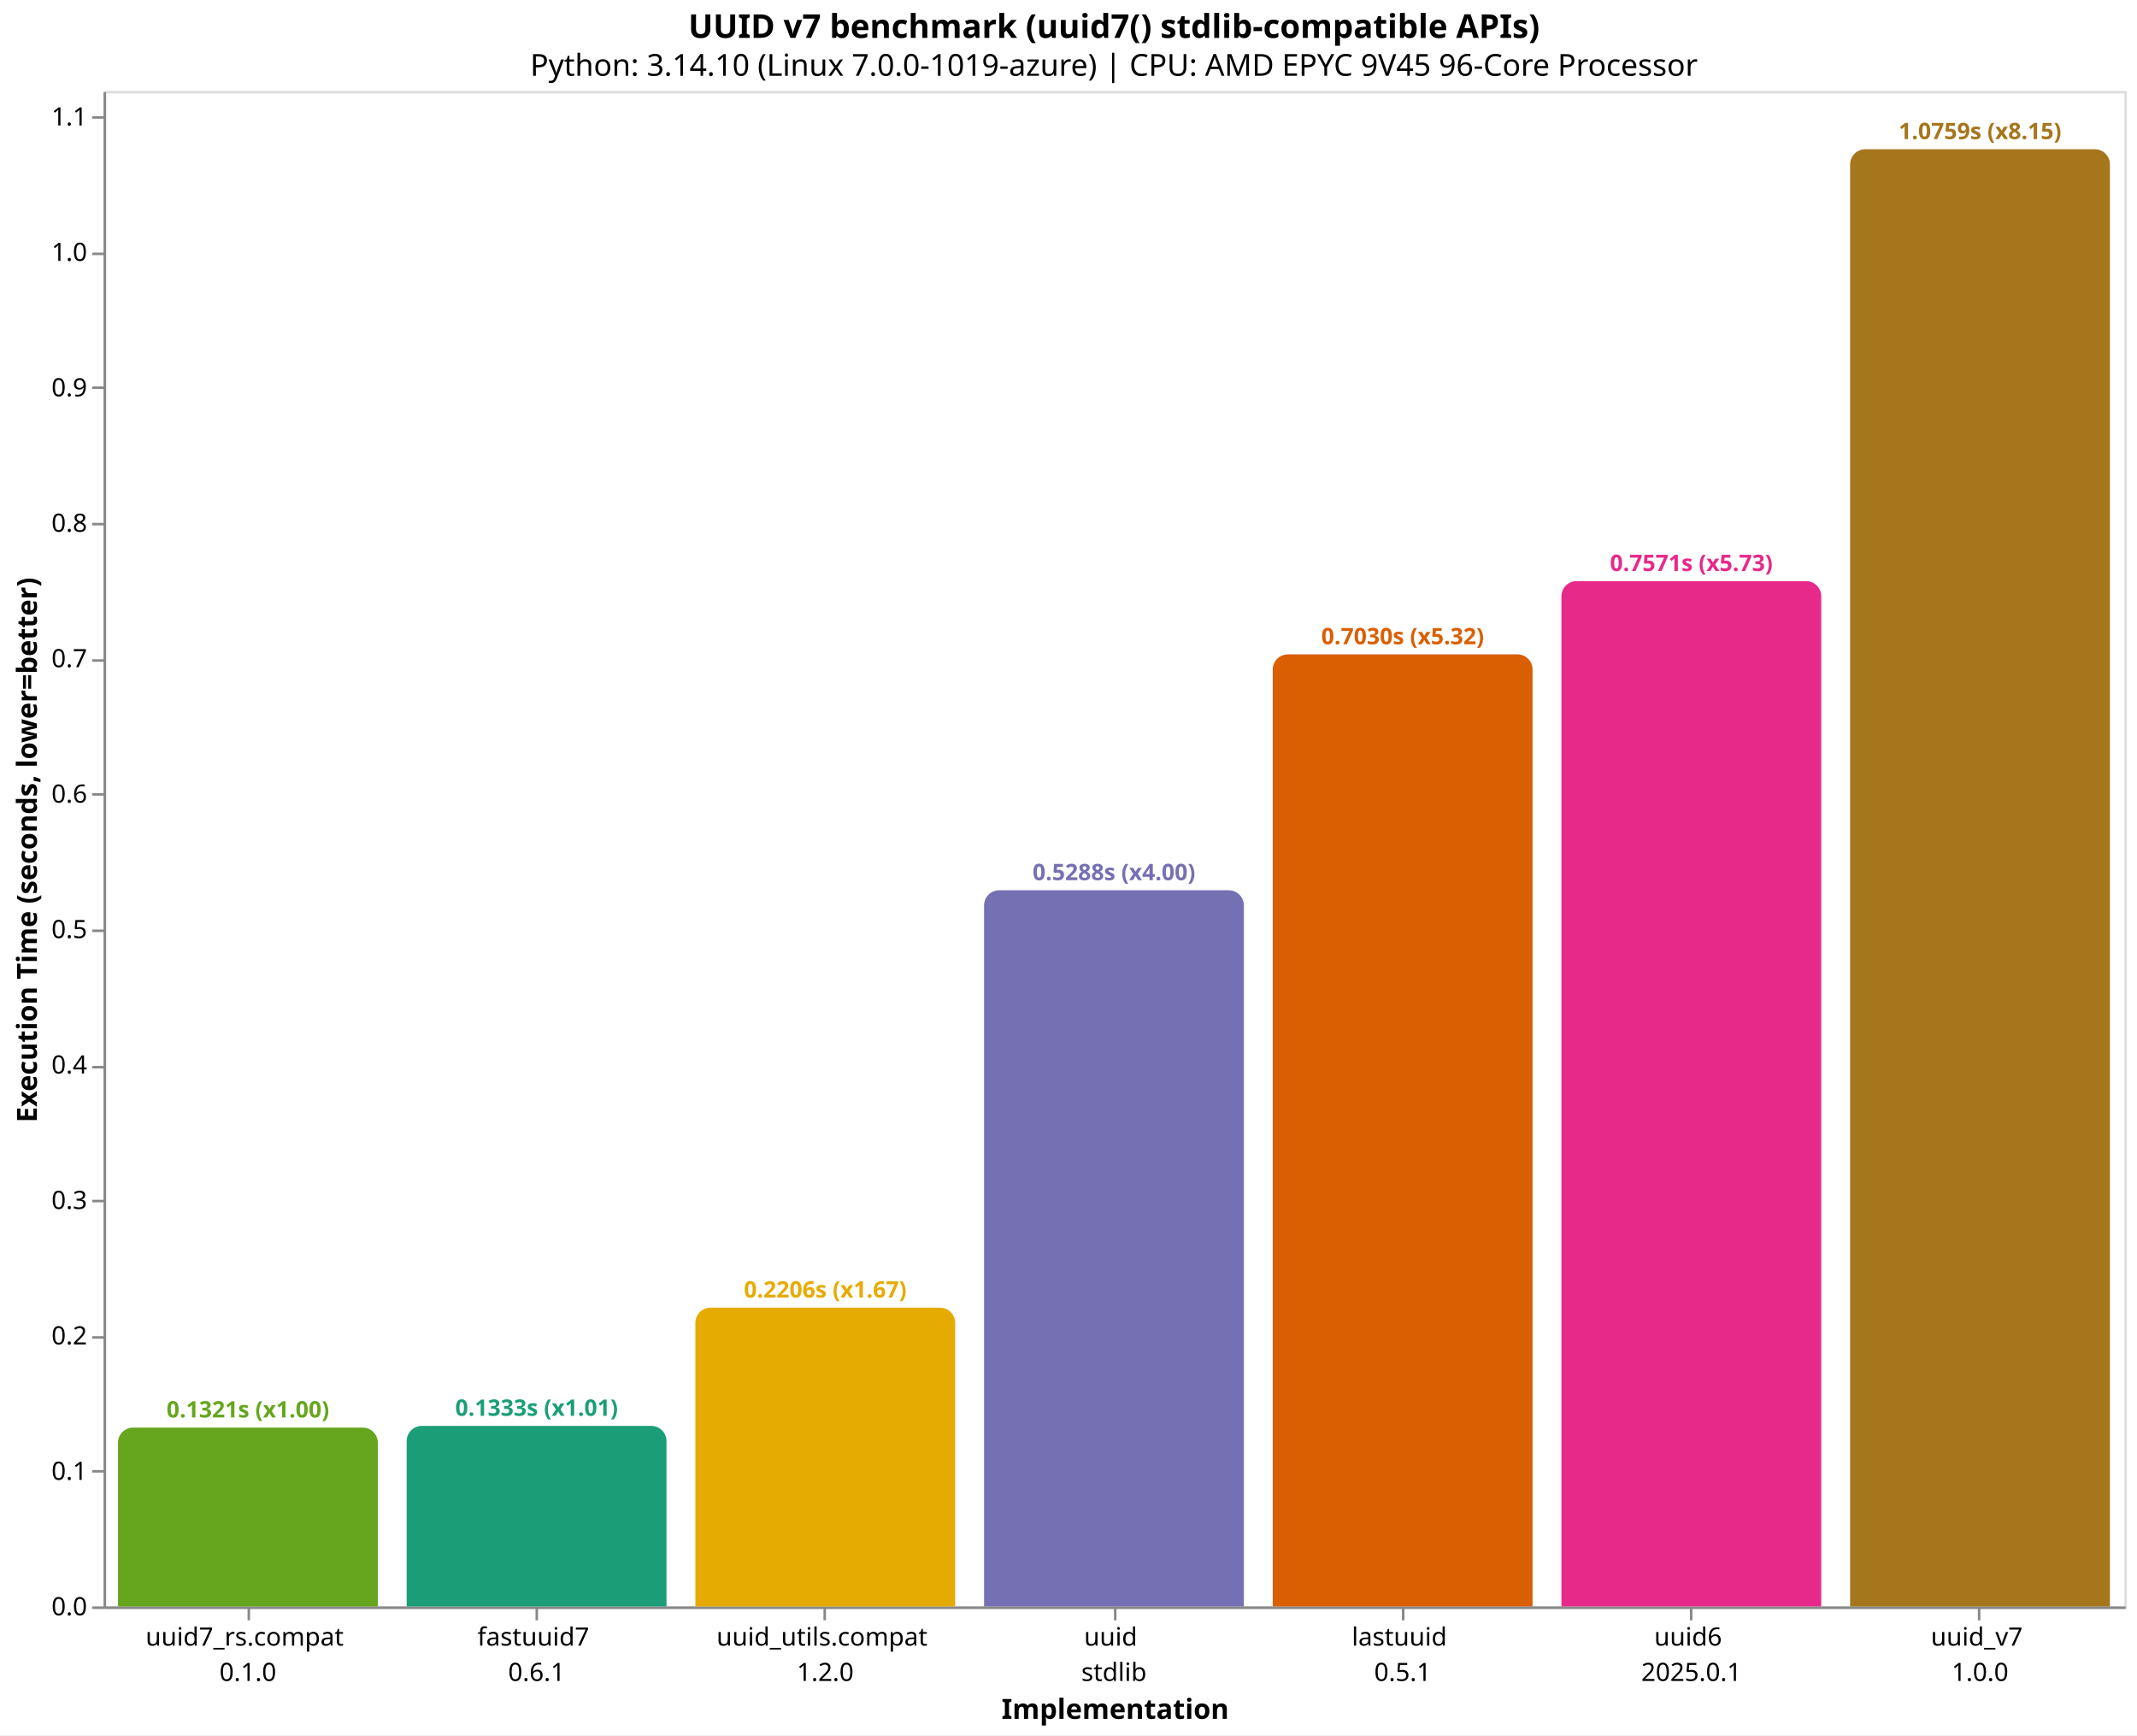
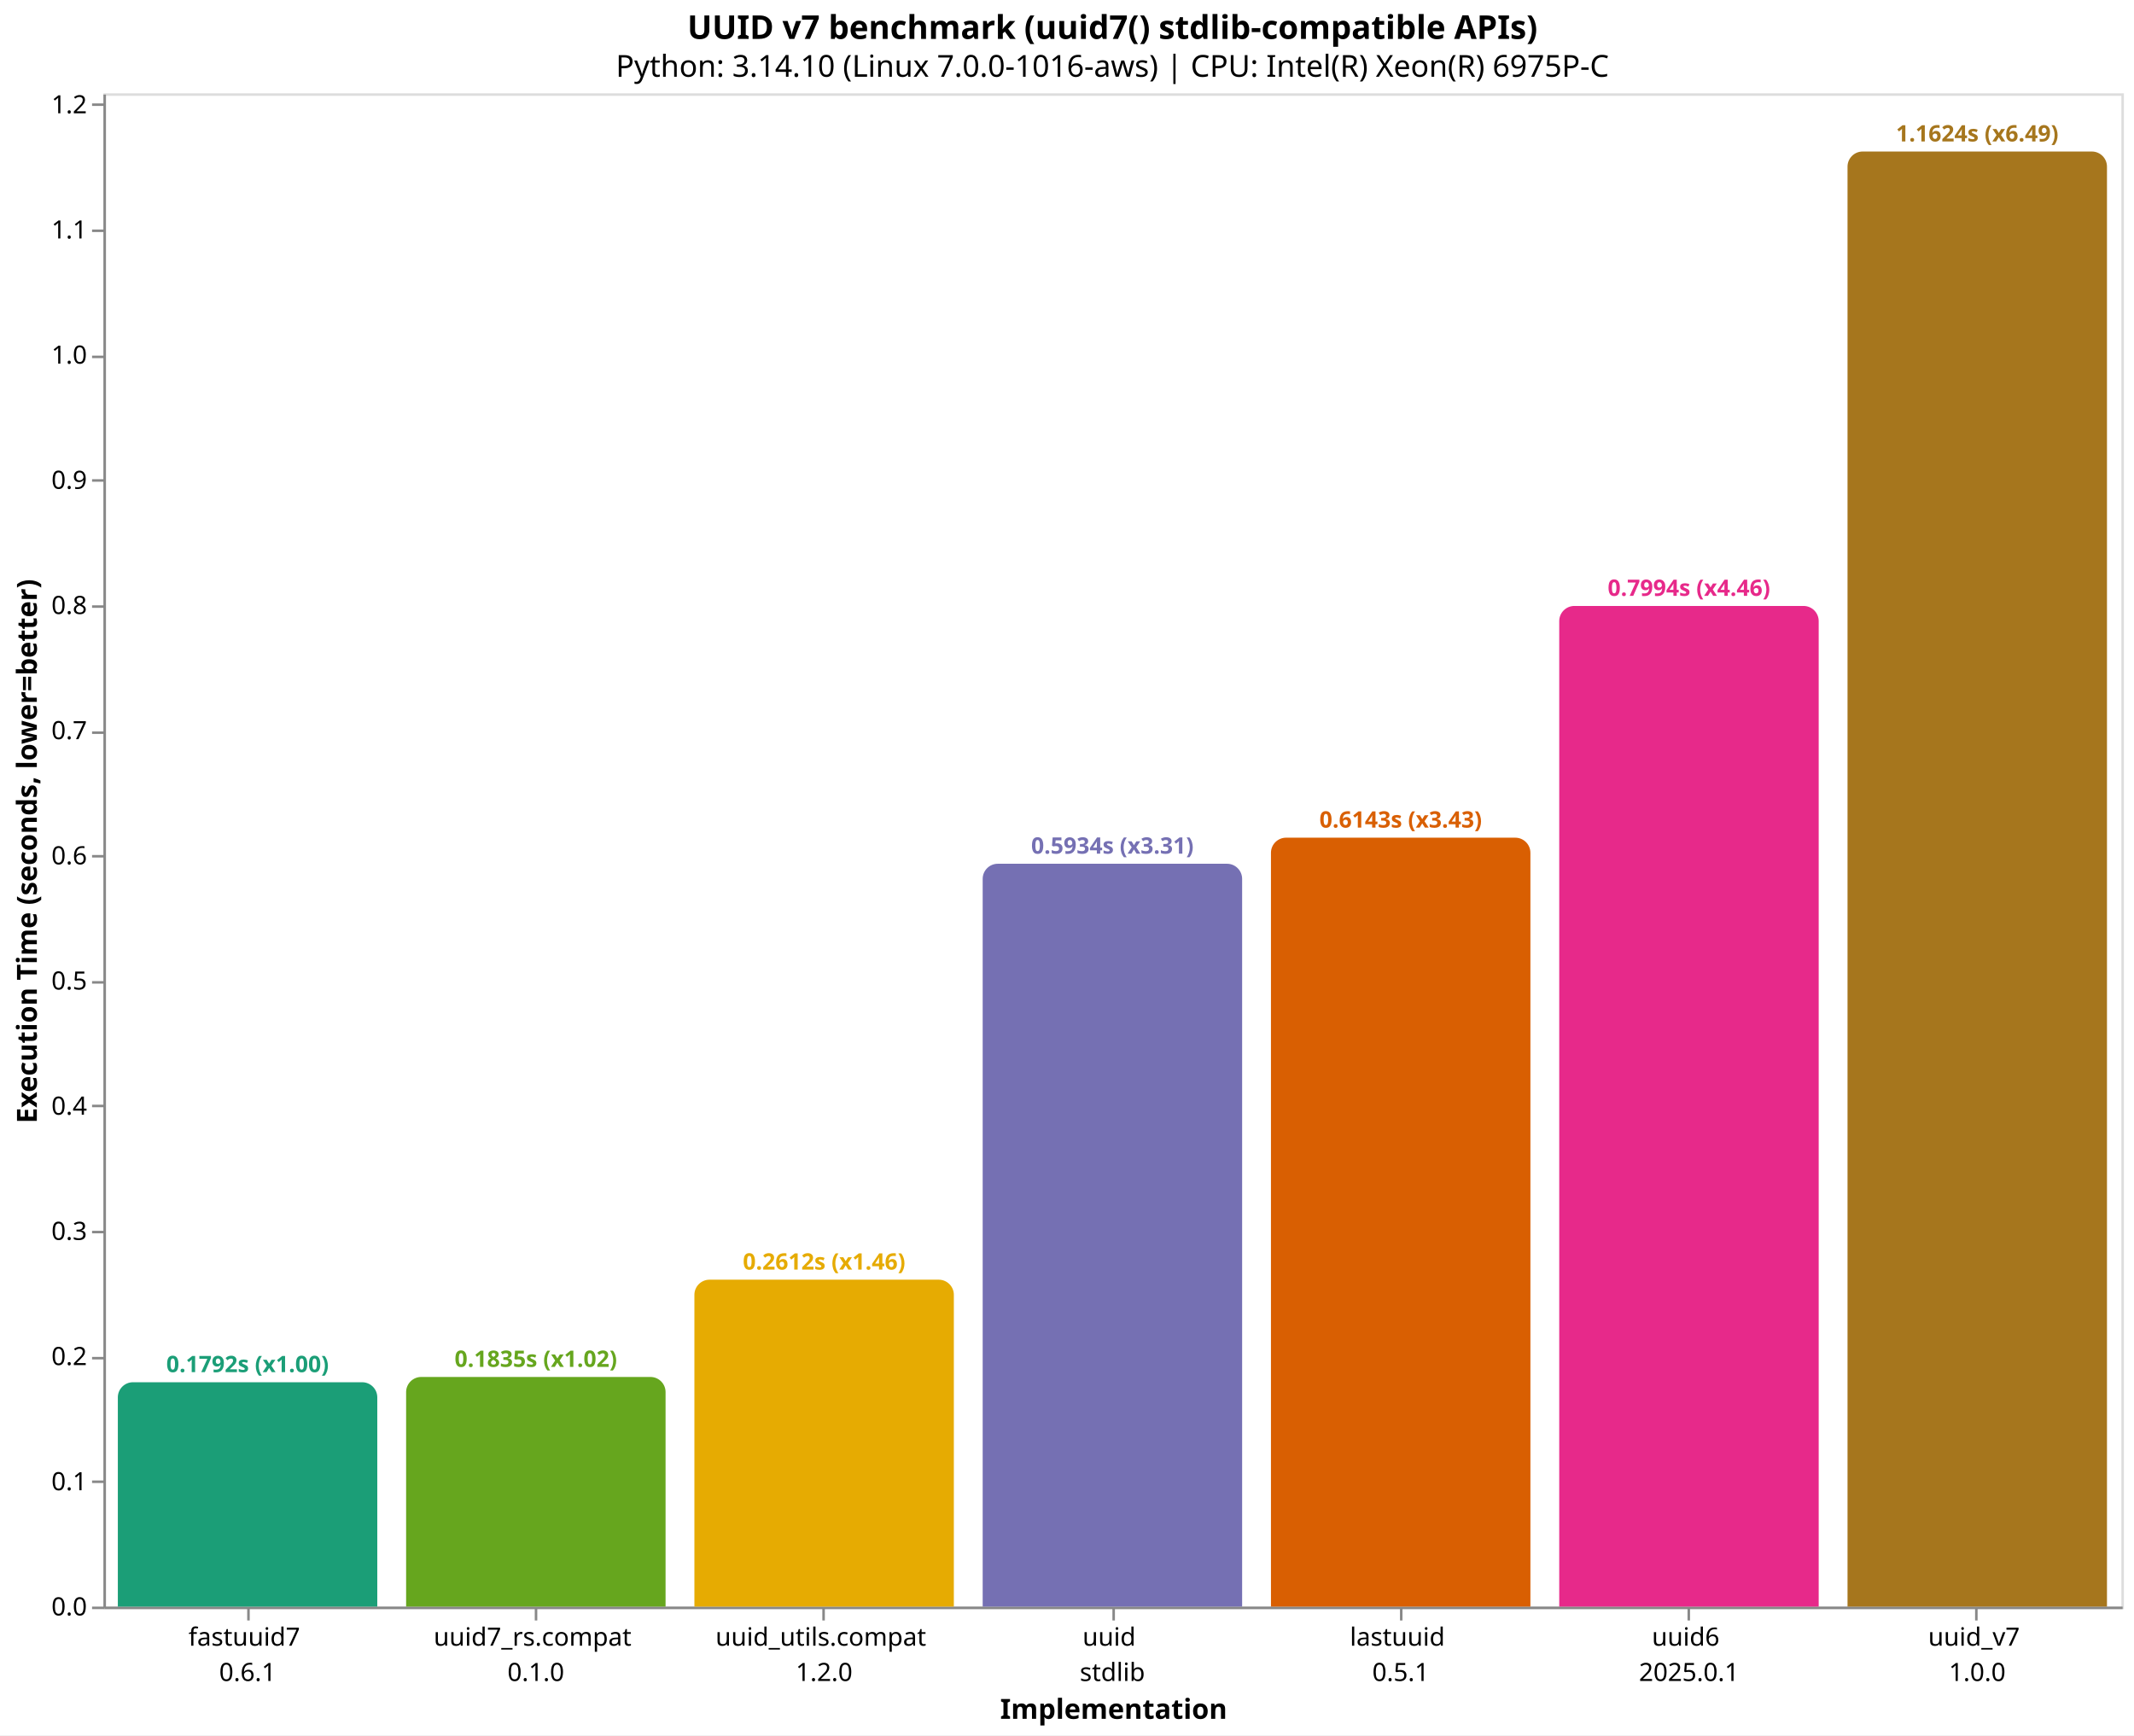
- <svg xmlns="http://www.w3.org/2000/svg" version="1.1" class="marks" width="846" height="687" viewBox="0 0 846 687">
-   <rect width="846" height="687" fill="white" />
-   <g fill="none" stroke-miterlimit="10" transform="translate(41,36)">
+ <svg xmlns="http://www.w3.org/2000/svg" version="1.1" class="marks" width="846" height="688" viewBox="0 0 846 688">
+   <rect width="846" height="688" fill="white" />
+   <g fill="none" stroke-miterlimit="10" transform="translate(41,37)">
    <g class="mark-group role-frame root" role="graphics-object" aria-roledescription="group mark container">
      <g transform="translate(0,0)">
        <path class="background" aria-hidden="true" d="M0.5,0.5h800v600h-800Z" stroke="#ddd" />
        <g>
-           <g class="mark-group role-axis" role="graphics-symbol" aria-roledescription="axis" aria-label="X-axis titled 'Implementation' for a discrete scale with 7 values: uuid7_rs.compat&#10;0.1.0, fastuuid7&#10;0.6.1, uuid_utils.compat&#10;1.2.0, uuid&#10;stdlib, lastuuid&#10;0.5.1, uuid6&#10;2025.0.1, uuid_v7&#10;1.0.0">
+           <g class="mark-group role-axis" role="graphics-symbol" aria-roledescription="axis" aria-label="X-axis titled 'Implementation' for a discrete scale with 7 values: fastuuid7&#10;0.6.1, uuid7_rs.compat&#10;0.1.0, uuid_utils.compat&#10;1.2.0, uuid&#10;stdlib, lastuuid&#10;0.5.1, uuid6&#10;2025.0.1, uuid_v7&#10;1.0.0">
            <g transform="translate(0.5,600.5)">
              <path class="background" aria-hidden="true" d="M0,0h0v0h0Z" pointer-events="none" />
              <g>
                <g class="mark-rule role-axis-tick" pointer-events="none">
                  <line transform="translate(57,0)" x2="0" y2="5" stroke="#888" stroke-width="1" opacity="1" />
                  <line transform="translate(171,0)" x2="0" y2="5" stroke="#888" stroke-width="1" opacity="1" />
                  <line transform="translate(285,0)" x2="0" y2="5" stroke="#888" stroke-width="1" opacity="1" />
                  <line transform="translate(400,0)" x2="0" y2="5" stroke="#888" stroke-width="1" opacity="1" />
                  <line transform="translate(514,0)" x2="0" y2="5" stroke="#888" stroke-width="1" opacity="1" />
                  <line transform="translate(628,0)" x2="0" y2="5" stroke="#888" stroke-width="1" opacity="1" />
                  <line transform="translate(742,0)" x2="0" y2="5" stroke="#888" stroke-width="1" opacity="1" />
                </g>
                <g class="mark-text role-axis-label" pointer-events="none">
                  <text text-anchor="middle" transform="translate(56.64286,15)" font-family="sans-serif" font-size="10px" fill="#000" opacity="1">
+                     <tspan>fastuuid7</tspan>
+                     <tspan x="0" dy="14">0.6.1</tspan>
+                   </text>
+                   <text text-anchor="middle" transform="translate(170.9286,15)" font-family="sans-serif" font-size="10px" fill="#000" opacity="1">
                    <tspan>uuid7_rs.compat</tspan>
                    <tspan x="0" dy="14">0.1.0</tspan>
-                   </text>
-                   <text text-anchor="middle" transform="translate(170.9286,15)" font-family="sans-serif" font-size="10px" fill="#000" opacity="1">
-                     <tspan>fastuuid7</tspan>
-                     <tspan x="0" dy="14">0.6.1</tspan>
                  </text>
                  <text text-anchor="middle" transform="translate(285.2143,15)" font-family="sans-serif" font-size="10px" fill="#000" opacity="1">
                    <tspan>uuid_utils.compat</tspan>
                    <tspan x="0" dy="14">1.2.0</tspan>
                  </text>
                  <text text-anchor="middle" transform="translate(399.5,15)" font-family="sans-serif" font-size="10px" fill="#000" opacity="1">
                    <tspan>uuid</tspan>
                    <tspan x="0" dy="14">stdlib</tspan>
                  </text>
                  <text text-anchor="middle" transform="translate(513.7857,15)" font-family="sans-serif" font-size="10px" fill="#000" opacity="1">
                    <tspan>lastuuid</tspan>
                    <tspan x="0" dy="14">0.5.1</tspan>
                  </text>
                  <text text-anchor="middle" transform="translate(628.0714,15)" font-family="sans-serif" font-size="10px" fill="#000" opacity="1">
                    <tspan>uuid6</tspan>
                    <tspan x="0" dy="14">2025.0.1</tspan>
                  </text>
                  <text text-anchor="middle" transform="translate(742.3571,15)" font-family="sans-serif" font-size="10px" fill="#000" opacity="1">
                    <tspan>uuid_v7</tspan>
                    <tspan x="0" dy="14">1.0.0</tspan>
                  </text>
                </g>
                <g class="mark-rule role-axis-domain" pointer-events="none">
                  <line transform="translate(0,0)" x2="800" y2="0" stroke="#888" stroke-width="1" opacity="1" />
                </g>
                <g class="mark-text role-axis-title" pointer-events="none">
                  <text text-anchor="middle" transform="translate(400,44)" font-family="sans-serif" font-size="11px" font-weight="bold" fill="#000" opacity="1">Implementation</text>
                </g>
              </g>
              <path class="foreground" aria-hidden="true" d="" pointer-events="none" display="none" />
            </g>
          </g>
-           <g class="mark-group role-axis" role="graphics-symbol" aria-roledescription="axis" aria-label="Y-axis titled 'Execution Time (seconds, lower=better)' for a linear scale with values from 0.0 to 1.1">
+           <g class="mark-group role-axis" role="graphics-symbol" aria-roledescription="axis" aria-label="Y-axis titled 'Execution Time (seconds, lower=better)' for a linear scale with values from 0.0 to 1.2">
            <g transform="translate(0.5,0.5)">
              <path class="background" aria-hidden="true" d="M0,0h0v0h0Z" pointer-events="none" />
              <g>
                <g class="mark-rule role-axis-tick" pointer-events="none">
                  <line transform="translate(0,600)" x2="-5" y2="0" stroke="#888" stroke-width="1" opacity="1" />
-                   <line transform="translate(0,546)" x2="-5" y2="0" stroke="#888" stroke-width="1" opacity="1" />
-                   <line transform="translate(0,493)" x2="-5" y2="0" stroke="#888" stroke-width="1" opacity="1" />
-                   <line transform="translate(0,439)" x2="-5" y2="0" stroke="#888" stroke-width="1" opacity="1" />
-                   <line transform="translate(0,386)" x2="-5" y2="0" stroke="#888" stroke-width="1" opacity="1" />
-                   <line transform="translate(0,332)" x2="-5" y2="0" stroke="#888" stroke-width="1" opacity="1" />
-                   <line transform="translate(0,278)" x2="-5" y2="0" stroke="#888" stroke-width="1" opacity="1" />
-                   <line transform="translate(0,225)" x2="-5" y2="0" stroke="#888" stroke-width="1" opacity="1" />
-                   <line transform="translate(0,171)" x2="-5" y2="0" stroke="#888" stroke-width="1" opacity="1" />
-                   <line transform="translate(0,117)" x2="-5" y2="0" stroke="#888" stroke-width="1" opacity="1" />
-                   <line transform="translate(0,64)" x2="-5" y2="0" stroke="#888" stroke-width="1" opacity="1" />
-                   <line transform="translate(0,10)" x2="-5" y2="0" stroke="#888" stroke-width="1" opacity="1" />
+                   <line transform="translate(0,550)" x2="-5" y2="0" stroke="#888" stroke-width="1" opacity="1" />
+                   <line transform="translate(0,501)" x2="-5" y2="0" stroke="#888" stroke-width="1" opacity="1" />
+                   <line transform="translate(0,451)" x2="-5" y2="0" stroke="#888" stroke-width="1" opacity="1" />
+                   <line transform="translate(0,401)" x2="-5" y2="0" stroke="#888" stroke-width="1" opacity="1" />
+                   <line transform="translate(0,352)" x2="-5" y2="0" stroke="#888" stroke-width="1" opacity="1" />
+                   <line transform="translate(0,302)" x2="-5" y2="0" stroke="#888" stroke-width="1" opacity="1" />
+                   <line transform="translate(0,253)" x2="-5" y2="0" stroke="#888" stroke-width="1" opacity="1" />
+                   <line transform="translate(0,203)" x2="-5" y2="0" stroke="#888" stroke-width="1" opacity="1" />
+                   <line transform="translate(0,153)" x2="-5" y2="0" stroke="#888" stroke-width="1" opacity="1" />
+                   <line transform="translate(0,104)" x2="-5" y2="0" stroke="#888" stroke-width="1" opacity="1" />
+                   <line transform="translate(0,54)" x2="-5" y2="0" stroke="#888" stroke-width="1" opacity="1" />
+                   <line transform="translate(0,4)" x2="-5" y2="0" stroke="#888" stroke-width="1" opacity="1" />
                </g>
                <g class="mark-text role-axis-label" pointer-events="none">
                  <text text-anchor="end" transform="translate(-7,603)" font-family="sans-serif" font-size="10px" fill="#000" opacity="1">0.0</text>
-                   <text text-anchor="end" transform="translate(-7,549.3791)" font-family="sans-serif" font-size="10px" fill="#000" opacity="1">0.1</text>
-                   <text text-anchor="end" transform="translate(-7,495.7583)" font-family="sans-serif" font-size="10px" fill="#000" opacity="1">0.2</text>
-                   <text text-anchor="end" transform="translate(-7,442.1374)" font-family="sans-serif" font-size="10px" fill="#000" opacity="1">0.3</text>
-                   <text text-anchor="end" transform="translate(-7,388.5166)" font-family="sans-serif" font-size="10px" fill="#000" opacity="1">0.4</text>
-                   <text text-anchor="end" transform="translate(-7,334.8957)" font-family="sans-serif" font-size="10px" fill="#000" opacity="1">0.5</text>
-                   <text text-anchor="end" transform="translate(-7,281.2749)" font-family="sans-serif" font-size="10px" fill="#000" opacity="1">0.6</text>
-                   <text text-anchor="end" transform="translate(-7,227.654)" font-family="sans-serif" font-size="10px" fill="#000" opacity="1">0.7</text>
-                   <text text-anchor="end" transform="translate(-7,174.0332)" font-family="sans-serif" font-size="10px" fill="#000" opacity="1">0.8</text>
-                   <text text-anchor="end" transform="translate(-7,120.4123)" font-family="sans-serif" font-size="10px" fill="#000" opacity="1">0.9</text>
-                   <text text-anchor="end" transform="translate(-7,66.79147)" font-family="sans-serif" font-size="10px" fill="#000" opacity="1">1.0</text>
-                   <text text-anchor="end" transform="translate(-7,13.17062)" font-family="sans-serif" font-size="10px" fill="#000" opacity="1">1.1</text>
+                   <text text-anchor="end" transform="translate(-7,553.3685)" font-family="sans-serif" font-size="10px" fill="#000" opacity="1">0.1</text>
+                   <text text-anchor="end" transform="translate(-7,503.7371)" font-family="sans-serif" font-size="10px" fill="#000" opacity="1">0.2</text>
+                   <text text-anchor="end" transform="translate(-7,454.1056)" font-family="sans-serif" font-size="10px" fill="#000" opacity="1">0.3</text>
+                   <text text-anchor="end" transform="translate(-7,404.4742)" font-family="sans-serif" font-size="10px" fill="#000" opacity="1">0.4</text>
+                   <text text-anchor="end" transform="translate(-7,354.8427)" font-family="sans-serif" font-size="10px" fill="#000" opacity="1">0.5</text>
+                   <text text-anchor="end" transform="translate(-7,305.2112)" font-family="sans-serif" font-size="10px" fill="#000" opacity="1">0.6</text>
+                   <text text-anchor="end" transform="translate(-7,255.5798)" font-family="sans-serif" font-size="10px" fill="#000" opacity="1">0.7</text>
+                   <text text-anchor="end" transform="translate(-7,205.9483)" font-family="sans-serif" font-size="10px" fill="#000" opacity="1">0.8</text>
+                   <text text-anchor="end" transform="translate(-7,156.3168)" font-family="sans-serif" font-size="10px" fill="#000" opacity="1">0.9</text>
+                   <text text-anchor="end" transform="translate(-7,106.6854)" font-family="sans-serif" font-size="10px" fill="#000" opacity="1">1.0</text>
+                   <text text-anchor="end" transform="translate(-7,57.05393)" font-family="sans-serif" font-size="10px" fill="#000" opacity="1">1.1</text>
+                   <text text-anchor="end" transform="translate(-7,7.422466)" font-family="sans-serif" font-size="10px" fill="#000" opacity="1">1.2</text>
                </g>
                <g class="mark-rule role-axis-domain" pointer-events="none">
                  <line transform="translate(0,600)" x2="0" y2="-600" stroke="#888" stroke-width="1" opacity="1" />
                </g>
                <g class="mark-text role-axis-title" pointer-events="none">
                  <text text-anchor="middle" transform="translate(-24.90137,300) rotate(-90) translate(0,-2)" font-family="sans-serif" font-size="11px" font-weight="bold" fill="#000" opacity="1">Execution Time (seconds, lower=better)</text>
                </g>
              </g>
              <path class="foreground" aria-hidden="true" d="" pointer-events="none" display="none" />
            </g>
          </g>
          <g class="mark-group role-scope" role="graphics-object" aria-roledescription="group mark container">
-             <g transform="translate(5.714286,529.185)">
-               <path class="background" aria-hidden="true" d="M6,0L96.857,0C100.169,0,102.857,2.689,102.857,6L102.857,70.815C102.857,70.815,102.857,70.815,102.857,70.815L0,70.815C0,70.815,0,70.815,0,70.815L0,6C0,2.689,2.689,0,6,0Z" />
+             <g transform="translate(5.714286,511.0426)">
+               <path class="background" aria-hidden="true" d="M6,0L96.857,0C100.169,0,102.857,2.689,102.857,6L102.857,88.957C102.857,88.957,102.857,88.957,102.857,88.957L0,88.957C0,88.957,0,88.957,0,88.957L0,6C0,2.689,2.689,0,6,0Z" />
              <g clip-path="url(#clip10)">
                <g class="mark-group role-scope" role="graphics-object" aria-roledescription="group mark container">
-                   <g transform="translate(0,-529.185)">
-                     <path class="background" aria-hidden="true" d="M0,0h102.857v0h-102.857Z" />
-                     <g>
-                       <g class="mark-rect role-mark layer_0_marks" role="graphics-object" aria-roledescription="rect mark container">
-                         <path aria-label="Implementation: uuid7_rs.compat&#10;0.1.0; Execution Time (seconds, lower=better): 0.132066179; implementation: uuid7_rs.compat; Execution Time (s): 0.1321; Slowdown: 1.00" role="graphics-symbol" aria-roledescription="bar" d="M0,529.185h102.857v70.815h-102.857Z" fill="#66a61e" />
-                       </g>
-                     </g>
-                     <path class="foreground" aria-hidden="true" d="" display="none" />
-                   </g>
-                 </g>
-               </g>
-               <path class="foreground" aria-hidden="true" d="" display="none" />
-             </g>
-             <g transform="translate(120,528.5214)">
-               <path class="background" aria-hidden="true" d="M6,0L96.857,0C100.169,0,102.857,2.689,102.857,6L102.857,71.479C102.857,71.479,102.857,71.479,102.857,71.479L0,71.479C0,71.479,0,71.479,0,71.479L0,6C0,2.689,2.689,0,6,0Z" />
+                   <g transform="translate(0,-511.0426)">
+                     <path class="background" aria-hidden="true" d="M0,0h102.857v0h-102.857Z" />
+                     <g>
+                       <g class="mark-rect role-mark layer_0_marks" role="graphics-object" aria-roledescription="rect mark container">
+                         <path aria-label="Implementation: fastuuid7&#10;0.6.1; Execution Time (seconds, lower=better): 0.179235898; implementation: fastuuid7; Execution Time (s): 0.1792; Slowdown: 1.00" role="graphics-symbol" aria-roledescription="bar" d="M0,511.043h102.857v88.957h-102.857Z" fill="#1b9e77" />
+                       </g>
+                     </g>
+                     <path class="foreground" aria-hidden="true" d="" display="none" />
+                   </g>
+                 </g>
+               </g>
+               <path class="foreground" aria-hidden="true" d="" display="none" />
+             </g>
+             <g transform="translate(120,508.9493)">
+               <path class="background" aria-hidden="true" d="M6,0L96.857,0C100.169,0,102.857,2.689,102.857,6L102.857,91.051C102.857,91.051,102.857,91.051,102.857,91.051L0,91.051C0,91.051,0,91.051,0,91.051L0,6C0,2.689,2.689,0,6,0Z" />
              <g clip-path="url(#clip11)">
                <g class="mark-group role-scope" role="graphics-object" aria-roledescription="group mark container">
-                   <g transform="translate(0,-528.5214)">
-                     <path class="background" aria-hidden="true" d="M0,0h102.857v0h-102.857Z" />
-                     <g>
-                       <g class="mark-rect role-mark layer_0_marks" role="graphics-object" aria-roledescription="rect mark container">
-                         <path aria-label="Implementation: fastuuid7&#10;0.6.1; Execution Time (seconds, lower=better): 0.133303824; implementation: fastuuid7; Execution Time (s): 0.1333; Slowdown: 1.01" role="graphics-symbol" aria-roledescription="bar" d="M0,528.521h102.857v71.479h-102.857Z" fill="#1b9e77" />
-                       </g>
-                     </g>
-                     <path class="foreground" aria-hidden="true" d="" display="none" />
-                   </g>
-                 </g>
-               </g>
-               <path class="foreground" aria-hidden="true" d="" display="none" />
-             </g>
-             <g transform="translate(234.2857,481.7093)">
-               <path class="background" aria-hidden="true" d="M6,0L96.857,0C100.169,0,102.857,2.689,102.857,6L102.857,118.291C102.857,118.291,102.857,118.291,102.857,118.291L0,118.291C0,118.291,0,118.291,0,118.291L0,6C0,2.689,2.689,0,6,0Z" />
+                   <g transform="translate(0,-508.9493)">
+                     <path class="background" aria-hidden="true" d="M0,0h102.857v0h-102.857Z" />
+                     <g>
+                       <g class="mark-rect role-mark layer_0_marks" role="graphics-object" aria-roledescription="rect mark container">
+                         <path aria-label="Implementation: uuid7_rs.compat&#10;0.1.0; Execution Time (seconds, lower=better): 0.1834536; implementation: uuid7_rs.compat; Execution Time (s): 0.1835; Slowdown: 1.02" role="graphics-symbol" aria-roledescription="bar" d="M0,508.949h102.857v91.051h-102.857Z" fill="#66a61e" />
+                       </g>
+                     </g>
+                     <path class="foreground" aria-hidden="true" d="" display="none" />
+                   </g>
+                 </g>
+               </g>
+               <path class="foreground" aria-hidden="true" d="" display="none" />
+             </g>
+             <g transform="translate(234.2857,470.3813)">
+               <path class="background" aria-hidden="true" d="M6,0L96.857,0C100.169,0,102.857,2.689,102.857,6L102.857,129.619C102.857,129.619,102.857,129.619,102.857,129.619L0,129.619C0,129.619,0,129.619,0,129.619L0,6C0,2.689,2.689,0,6,0Z" />
              <g clip-path="url(#clip12)">
                <g class="mark-group role-scope" role="graphics-object" aria-roledescription="group mark container">
-                   <g transform="translate(0,-481.7093)">
-                     <path class="background" aria-hidden="true" d="M0,0h102.857v0h-102.857Z" />
-                     <g>
-                       <g class="mark-rect role-mark layer_0_marks" role="graphics-object" aria-roledescription="rect mark container">
-                         <path aria-label="Implementation: uuid_utils.compat&#10;1.2.0; Execution Time (seconds, lower=better): 0.220605762; implementation: uuid_utils.compat; Execution Time (s): 0.2206; Slowdown: 1.67" role="graphics-symbol" aria-roledescription="bar" d="M0,481.709h102.857v118.291h-102.857Z" fill="#e6ab02" />
-                       </g>
-                     </g>
-                     <path class="foreground" aria-hidden="true" d="" display="none" />
-                   </g>
-                 </g>
-               </g>
-               <path class="foreground" aria-hidden="true" d="" display="none" />
-             </g>
-             <g transform="translate(348.5714,316.4647)">
-               <path class="background" aria-hidden="true" d="M6,0L96.857,0C100.169,0,102.857,2.689,102.857,6L102.857,283.535C102.857,283.535,102.857,283.535,102.857,283.535L0,283.535C0,283.535,0,283.535,0,283.535L0,6C0,2.689,2.689,0,6,0Z" />
+                   <g transform="translate(0,-470.3813)">
+                     <path class="background" aria-hidden="true" d="M0,0h102.857v0h-102.857Z" />
+                     <g>
+                       <g class="mark-rect role-mark layer_0_marks" role="graphics-object" aria-roledescription="rect mark container">
+                         <path aria-label="Implementation: uuid_utils.compat&#10;1.2.0; Execution Time (seconds, lower=better): 0.261162287; implementation: uuid_utils.compat; Execution Time (s): 0.2612; Slowdown: 1.46" role="graphics-symbol" aria-roledescription="bar" d="M0,470.381h102.857v129.619h-102.857Z" fill="#e6ab02" />
+                       </g>
+                     </g>
+                     <path class="foreground" aria-hidden="true" d="" display="none" />
+                   </g>
+                 </g>
+               </g>
+               <path class="foreground" aria-hidden="true" d="" display="none" />
+             </g>
+             <g transform="translate(348.5714,305.4706)">
+               <path class="background" aria-hidden="true" d="M6,0L96.857,0C100.169,0,102.857,2.689,102.857,6L102.857,294.529C102.857,294.529,102.857,294.529,102.857,294.529L0,294.529C0,294.529,0,294.529,0,294.529L0,6C0,2.689,2.689,0,6,0Z" />
              <g clip-path="url(#clip13)">
                <g class="mark-group role-scope" role="graphics-object" aria-roledescription="group mark container">
-                   <g transform="translate(0,-316.4647)">
-                     <path class="background" aria-hidden="true" d="M0,0h102.857v0h-102.857Z" />
-                     <g>
-                       <g class="mark-rect role-mark layer_0_marks" role="graphics-object" aria-roledescription="rect mark container">
-                         <path aria-label="Implementation: uuid&#10;stdlib; Execution Time (seconds, lower=better): 0.528778001; implementation: uuid; Execution Time (s): 0.5288; Slowdown: 4.00" role="graphics-symbol" aria-roledescription="bar" d="M0,316.465h102.857v283.535h-102.857Z" fill="#7570b3" />
-                       </g>
-                     </g>
-                     <path class="foreground" aria-hidden="true" d="" display="none" />
-                   </g>
-                 </g>
-               </g>
-               <path class="foreground" aria-hidden="true" d="" display="none" />
-             </g>
-             <g transform="translate(462.8571,223.0676)">
-               <path class="background" aria-hidden="true" d="M6,0L96.857,0C100.169,0,102.857,2.689,102.857,6L102.857,376.932C102.857,376.932,102.857,376.932,102.857,376.932L0,376.932C0,376.932,0,376.932,0,376.932L0,6C0,2.689,2.689,0,6,0Z" />
+                   <g transform="translate(0,-305.4706)">
+                     <path class="background" aria-hidden="true" d="M0,0h102.857v0h-102.857Z" />
+                     <g>
+                       <g class="mark-rect role-mark layer_0_marks" role="graphics-object" aria-roledescription="rect mark container">
+                         <path aria-label="Implementation: uuid&#10;stdlib; Execution Time (seconds, lower=better): 0.593432957; implementation: uuid; Execution Time (s): 0.5934; Slowdown: 3.31" role="graphics-symbol" aria-roledescription="bar" d="M0,305.471h102.857v294.529h-102.857Z" fill="#7570b3" />
+                       </g>
+                     </g>
+                     <path class="foreground" aria-hidden="true" d="" display="none" />
+                   </g>
+                 </g>
+               </g>
+               <path class="foreground" aria-hidden="true" d="" display="none" />
+             </g>
+             <g transform="translate(462.8571,295.1345)">
+               <path class="background" aria-hidden="true" d="M6,0L96.857,0C100.169,0,102.857,2.689,102.857,6L102.857,304.866C102.857,304.866,102.857,304.866,102.857,304.866L0,304.866C0,304.866,0,304.866,0,304.866L0,6C0,2.689,2.689,0,6,0Z" />
              <g clip-path="url(#clip14)">
                <g class="mark-group role-scope" role="graphics-object" aria-roledescription="group mark container">
-                   <g transform="translate(0,-223.0676)">
-                     <path class="background" aria-hidden="true" d="M0,0h102.857v0h-102.857Z" />
-                     <g>
-                       <g class="mark-rect role-mark layer_0_marks" role="graphics-object" aria-roledescription="rect mark container">
-                         <path aria-label="Implementation: lastuuid&#10;0.5.1; Execution Time (seconds, lower=better): 0.702958554; implementation: lastuuid; Execution Time (s): 0.7030; Slowdown: 5.32" role="graphics-symbol" aria-roledescription="bar" d="M0,223.068h102.857v376.932h-102.857Z" fill="#d95f02" />
-                       </g>
-                     </g>
-                     <path class="foreground" aria-hidden="true" d="" display="none" />
-                   </g>
-                 </g>
-               </g>
-               <path class="foreground" aria-hidden="true" d="" display="none" />
-             </g>
-             <g transform="translate(577.1429,194.0616)">
-               <path class="background" aria-hidden="true" d="M6,0L96.857,0C100.169,0,102.857,2.689,102.857,6L102.857,405.938C102.857,405.938,102.857,405.938,102.857,405.938L0,405.938C0,405.938,0,405.938,0,405.938L0,6C0,2.689,2.689,0,6,0Z" />
+                   <g transform="translate(0,-295.1345)">
+                     <path class="background" aria-hidden="true" d="M0,0h102.857v0h-102.857Z" />
+                     <g>
+                       <g class="mark-rect role-mark layer_0_marks" role="graphics-object" aria-roledescription="rect mark container">
+                         <path aria-label="Implementation: lastuuid&#10;0.5.1; Execution Time (seconds, lower=better): 0.614258647; implementation: lastuuid; Execution Time (s): 0.6143; Slowdown: 3.43" role="graphics-symbol" aria-roledescription="bar" d="M0,295.134h102.857v304.866h-102.857Z" fill="#d95f02" />
+                       </g>
+                     </g>
+                     <path class="foreground" aria-hidden="true" d="" display="none" />
+                   </g>
+                 </g>
+               </g>
+               <path class="foreground" aria-hidden="true" d="" display="none" />
+             </g>
+             <g transform="translate(577.1429,203.2541)">
+               <path class="background" aria-hidden="true" d="M6,0L96.857,0C100.169,0,102.857,2.689,102.857,6L102.857,396.746C102.857,396.746,102.857,396.746,102.857,396.746L0,396.746C0,396.746,0,396.746,0,396.746L0,6C0,2.689,2.689,0,6,0Z" />
              <g clip-path="url(#clip15)">
                <g class="mark-group role-scope" role="graphics-object" aria-roledescription="group mark container">
-                   <g transform="translate(0,-194.0616)">
-                     <path class="background" aria-hidden="true" d="M0,0h102.857v0h-102.857Z" />
-                     <g>
-                       <g class="mark-rect role-mark layer_0_marks" role="graphics-object" aria-roledescription="rect mark container">
-                         <path aria-label="Implementation: uuid6&#10;2025.0.1; Execution Time (seconds, lower=better): 0.757053274; implementation: uuid6; Execution Time (s): 0.7571; Slowdown: 5.73" role="graphics-symbol" aria-roledescription="bar" d="M0,194.062h102.857v405.938h-102.857Z" fill="#e7298a" />
+                   <g transform="translate(0,-203.2541)">
+                     <path class="background" aria-hidden="true" d="M0,0h102.857v0h-102.857Z" />
+                     <g>
+                       <g class="mark-rect role-mark layer_0_marks" role="graphics-object" aria-roledescription="rect mark container">
+                         <path aria-label="Implementation: uuid6&#10;2025.0.1; Execution Time (seconds, lower=better): 0.799383938; implementation: uuid6; Execution Time (s): 0.7994; Slowdown: 4.46" role="graphics-symbol" aria-roledescription="bar" d="M0,203.254h102.857v396.746h-102.857Z" fill="#e7298a" />
                      </g>
                    </g>
                    <path class="foreground" aria-hidden="true" d="" display="none" />
                  </g>
                </g>
              </g>
              <path class="foreground" aria-hidden="true" d="" display="none" />
            </g>
            <g transform="translate(691.4286,23.07692)">
              <path class="background" aria-hidden="true" d="M6,0L96.857,0C100.169,0,102.857,2.689,102.857,6L102.857,576.923C102.857,576.923,102.857,576.923,102.857,576.923L0,576.923C0,576.923,0,576.923,0,576.923L0,6C0,2.689,2.689,0,6,0Z" />
              <g clip-path="url(#clip16)">
                <g class="mark-group role-scope" role="graphics-object" aria-roledescription="group mark container">
                  <g transform="translate(0,-23.07692)">
                    <path class="background" aria-hidden="true" d="M0,0h102.857v0h-102.857Z" />
                    <g>
                      <g class="mark-rect role-mark layer_0_marks" role="graphics-object" aria-roledescription="rect mark container">
-                         <path aria-label="Implementation: uuid_v7&#10;1.0.0; Execution Time (seconds, lower=better): 1.075930436; implementation: uuid_v7; Execution Time (s): 1.0759; Slowdown: 8.15" role="graphics-symbol" aria-roledescription="bar" d="M0,23.077h102.857v576.923h-102.857Z" fill="#a6761d" />
+                         <path aria-label="Implementation: uuid_v7&#10;1.0.0; Execution Time (seconds, lower=better): 1.162414049; implementation: uuid_v7; Execution Time (s): 1.1624; Slowdown: 6.49" role="graphics-symbol" aria-roledescription="bar" d="M0,23.077h102.857v576.923h-102.857Z" fill="#a6761d" />
                      </g>
                    </g>
                    <path class="foreground" aria-hidden="true" d="" display="none" />
                  </g>
                </g>
              </g>
              <path class="foreground" aria-hidden="true" d="" display="none" />
            </g>
          </g>
          <g class="mark-text role-mark layer_1_marks" role="graphics-object" aria-roledescription="text mark container">
-             <text aria-label="Implementation: uuid7_rs.compat&#10;0.1.0; Execution Time (seconds, lower=better): 0.132066179; implementation: uuid7_rs.compat; label: 0.1321s (x1.00); Execution Time (s): 0.1321; Slowdown: 1.00" role="graphics-symbol" aria-roledescription="text mark" text-anchor="middle" transform="translate(57.14286,525.185)" font-family="sans-serif" font-size="9px" font-weight="bold" fill="#66a61e">0.1321s (x1.00)</text>
-             <text aria-label="Implementation: fastuuid7&#10;0.6.1; Execution Time (seconds, lower=better): 0.133303824; implementation: fastuuid7; label: 0.1333s (x1.01); Execution Time (s): 0.1333; Slowdown: 1.01" role="graphics-symbol" aria-roledescription="text mark" text-anchor="middle" transform="translate(171.4286,524.5214)" font-family="sans-serif" font-size="9px" font-weight="bold" fill="#1b9e77">0.1333s (x1.01)</text>
-             <text aria-label="Implementation: uuid_utils.compat&#10;1.2.0; Execution Time (seconds, lower=better): 0.220605762; implementation: uuid_utils.compat; label: 0.2206s (x1.67); Execution Time (s): 0.2206; Slowdown: 1.67" role="graphics-symbol" aria-roledescription="text mark" text-anchor="middle" transform="translate(285.7143,477.7093)" font-family="sans-serif" font-size="9px" font-weight="bold" fill="#e6ab02">0.2206s (x1.67)</text>
-             <text aria-label="Implementation: uuid&#10;stdlib; Execution Time (seconds, lower=better): 0.528778001; implementation: uuid; label: 0.5288s (x4.00); Execution Time (s): 0.5288; Slowdown: 4.00" role="graphics-symbol" aria-roledescription="text mark" text-anchor="middle" transform="translate(400,312.4647)" font-family="sans-serif" font-size="9px" font-weight="bold" fill="#7570b3">0.5288s (x4.00)</text>
-             <text aria-label="Implementation: lastuuid&#10;0.5.1; Execution Time (seconds, lower=better): 0.702958554; implementation: lastuuid; label: 0.7030s (x5.32); Execution Time (s): 0.7030; Slowdown: 5.32" role="graphics-symbol" aria-roledescription="text mark" text-anchor="middle" transform="translate(514.2857,219.0676)" font-family="sans-serif" font-size="9px" font-weight="bold" fill="#d95f02">0.7030s (x5.32)</text>
-             <text aria-label="Implementation: uuid6&#10;2025.0.1; Execution Time (seconds, lower=better): 0.757053274; implementation: uuid6; label: 0.7571s (x5.73); Execution Time (s): 0.7571; Slowdown: 5.73" role="graphics-symbol" aria-roledescription="text mark" text-anchor="middle" transform="translate(628.5714,190.0616)" font-family="sans-serif" font-size="9px" font-weight="bold" fill="#e7298a">0.7571s (x5.73)</text>
-             <text aria-label="Implementation: uuid_v7&#10;1.0.0; Execution Time (seconds, lower=better): 1.075930436; implementation: uuid_v7; label: 1.0759s (x8.15); Execution Time (s): 1.0759; Slowdown: 8.15" role="graphics-symbol" aria-roledescription="text mark" text-anchor="middle" transform="translate(742.8571,19.07692)" font-family="sans-serif" font-size="9px" font-weight="bold" fill="#a6761d">1.0759s (x8.15)</text>
+             <text aria-label="Implementation: fastuuid7&#10;0.6.1; Execution Time (seconds, lower=better): 0.179235898; implementation: fastuuid7; label: 0.1792s (x1.00); Execution Time (s): 0.1792; Slowdown: 1.00" role="graphics-symbol" aria-roledescription="text mark" text-anchor="middle" transform="translate(57.14286,507.0426)" font-family="sans-serif" font-size="9px" font-weight="bold" fill="#1b9e77">0.1792s (x1.00)</text>
+             <text aria-label="Implementation: uuid7_rs.compat&#10;0.1.0; Execution Time (seconds, lower=better): 0.1834536; implementation: uuid7_rs.compat; label: 0.1835s (x1.02); Execution Time (s): 0.1835; Slowdown: 1.02" role="graphics-symbol" aria-roledescription="text mark" text-anchor="middle" transform="translate(171.4286,504.9493)" font-family="sans-serif" font-size="9px" font-weight="bold" fill="#66a61e">0.1835s (x1.02)</text>
+             <text aria-label="Implementation: uuid_utils.compat&#10;1.2.0; Execution Time (seconds, lower=better): 0.261162287; implementation: uuid_utils.compat; label: 0.2612s (x1.46); Execution Time (s): 0.2612; Slowdown: 1.46" role="graphics-symbol" aria-roledescription="text mark" text-anchor="middle" transform="translate(285.7143,466.3813)" font-family="sans-serif" font-size="9px" font-weight="bold" fill="#e6ab02">0.2612s (x1.46)</text>
+             <text aria-label="Implementation: uuid&#10;stdlib; Execution Time (seconds, lower=better): 0.593432957; implementation: uuid; label: 0.5934s (x3.31); Execution Time (s): 0.5934; Slowdown: 3.31" role="graphics-symbol" aria-roledescription="text mark" text-anchor="middle" transform="translate(400,301.4706)" font-family="sans-serif" font-size="9px" font-weight="bold" fill="#7570b3">0.5934s (x3.31)</text>
+             <text aria-label="Implementation: lastuuid&#10;0.5.1; Execution Time (seconds, lower=better): 0.614258647; implementation: lastuuid; label: 0.6143s (x3.43); Execution Time (s): 0.6143; Slowdown: 3.43" role="graphics-symbol" aria-roledescription="text mark" text-anchor="middle" transform="translate(514.2857,291.1345)" font-family="sans-serif" font-size="9px" font-weight="bold" fill="#d95f02">0.6143s (x3.43)</text>
+             <text aria-label="Implementation: uuid6&#10;2025.0.1; Execution Time (seconds, lower=better): 0.799383938; implementation: uuid6; label: 0.7994s (x4.46); Execution Time (s): 0.7994; Slowdown: 4.46" role="graphics-symbol" aria-roledescription="text mark" text-anchor="middle" transform="translate(628.5714,199.2541)" font-family="sans-serif" font-size="9px" font-weight="bold" fill="#e7298a">0.7994s (x4.46)</text>
+             <text aria-label="Implementation: uuid_v7&#10;1.0.0; Execution Time (seconds, lower=better): 1.162414049; implementation: uuid_v7; label: 1.1624s (x6.49); Execution Time (s): 1.1624; Slowdown: 6.49" role="graphics-symbol" aria-roledescription="text mark" text-anchor="middle" transform="translate(742.8571,19.07692)" font-family="sans-serif" font-size="9px" font-weight="bold" fill="#a6761d">1.1624s (x6.49)</text>
          </g>
          <g class="mark-group role-title">
-             <g transform="translate(400,-31)">
+             <g transform="translate(400,-31.57753)">
              <path class="background" aria-hidden="true" d="M0,0h0v0h0Z" pointer-events="none" />
              <g>
                <g class="mark-text role-title-text" role="graphics-symbol" aria-roledescription="title" aria-label="Title text 'UUID v7 benchmark (uuid7() stdlib-compatible APIs)'" pointer-events="none">
                  <text text-anchor="middle" transform="translate(0,10)" font-family="sans-serif" font-size="13px" font-weight="bold" fill="#000" opacity="1">UUID v7 benchmark (uuid7() stdlib-compatible APIs)</text>
                </g>
-                 <g class="mark-text role-title-subtitle" role="graphics-symbol" aria-roledescription="subtitle" aria-label="Subtitle text 'Python: 3.14.10 (Linux 7.0.0-1019-azure) | CPU: AMD EPYC 9V45 96-Core Processor'" pointer-events="none">
-                   <text text-anchor="middle" transform="translate(0,25)" font-family="sans-serif" font-size="12px" fill="#000" opacity="1">Python: 3.14.10 (Linux 7.0.0-1019-azure) | CPU: AMD EPYC 9V45 96-Core Processor</text>
+                 <g class="mark-text role-title-subtitle" role="graphics-symbol" aria-roledescription="subtitle" aria-label="Subtitle text 'Python: 3.14.10 (Linux 7.0.0-1016-aws) | CPU: Intel(R) Xeon(R) 6975P-C'" pointer-events="none">
+                   <text text-anchor="middle" transform="translate(0,25)" font-family="sans-serif" font-size="12px" fill="#000" opacity="1">Python: 3.14.10 (Linux 7.0.0-1016-aws) | CPU: Intel(R) Xeon(R) 6975P-C</text>
                </g>
              </g>
              <path class="foreground" aria-hidden="true" d="" pointer-events="none" display="none" />
            </g>
          </g>
        </g>
        <path class="foreground" aria-hidden="true" d="" display="none" />
      </g>
    </g>
  </g>
  <defs>
    <clipPath id="clip10">
-       <path d="M6,0L96.857,0C100.169,0,102.857,2.689,102.857,6L102.857,70.815C102.857,70.815,102.857,70.815,102.857,70.815L0,70.815C0,70.815,0,70.815,0,70.815L0,6C0,2.689,2.689,0,6,0Z" />
+       <path d="M6,0L96.857,0C100.169,0,102.857,2.689,102.857,6L102.857,88.957C102.857,88.957,102.857,88.957,102.857,88.957L0,88.957C0,88.957,0,88.957,0,88.957L0,6C0,2.689,2.689,0,6,0Z" />
    </clipPath>
    <clipPath id="clip11">
-       <path d="M6,0L96.857,0C100.169,0,102.857,2.689,102.857,6L102.857,71.479C102.857,71.479,102.857,71.479,102.857,71.479L0,71.479C0,71.479,0,71.479,0,71.479L0,6C0,2.689,2.689,0,6,0Z" />
+       <path d="M6,0L96.857,0C100.169,0,102.857,2.689,102.857,6L102.857,91.051C102.857,91.051,102.857,91.051,102.857,91.051L0,91.051C0,91.051,0,91.051,0,91.051L0,6C0,2.689,2.689,0,6,0Z" />
    </clipPath>
    <clipPath id="clip12">
-       <path d="M6,0L96.857,0C100.169,0,102.857,2.689,102.857,6L102.857,118.291C102.857,118.291,102.857,118.291,102.857,118.291L0,118.291C0,118.291,0,118.291,0,118.291L0,6C0,2.689,2.689,0,6,0Z" />
+       <path d="M6,0L96.857,0C100.169,0,102.857,2.689,102.857,6L102.857,129.619C102.857,129.619,102.857,129.619,102.857,129.619L0,129.619C0,129.619,0,129.619,0,129.619L0,6C0,2.689,2.689,0,6,0Z" />
    </clipPath>
    <clipPath id="clip13">
-       <path d="M6,0L96.857,0C100.169,0,102.857,2.689,102.857,6L102.857,283.535C102.857,283.535,102.857,283.535,102.857,283.535L0,283.535C0,283.535,0,283.535,0,283.535L0,6C0,2.689,2.689,0,6,0Z" />
+       <path d="M6,0L96.857,0C100.169,0,102.857,2.689,102.857,6L102.857,294.529C102.857,294.529,102.857,294.529,102.857,294.529L0,294.529C0,294.529,0,294.529,0,294.529L0,6C0,2.689,2.689,0,6,0Z" />
    </clipPath>
    <clipPath id="clip14">
-       <path d="M6,0L96.857,0C100.169,0,102.857,2.689,102.857,6L102.857,376.932C102.857,376.932,102.857,376.932,102.857,376.932L0,376.932C0,376.932,0,376.932,0,376.932L0,6C0,2.689,2.689,0,6,0Z" />
+       <path d="M6,0L96.857,0C100.169,0,102.857,2.689,102.857,6L102.857,304.866C102.857,304.866,102.857,304.866,102.857,304.866L0,304.866C0,304.866,0,304.866,0,304.866L0,6C0,2.689,2.689,0,6,0Z" />
    </clipPath>
    <clipPath id="clip15">
-       <path d="M6,0L96.857,0C100.169,0,102.857,2.689,102.857,6L102.857,405.938C102.857,405.938,102.857,405.938,102.857,405.938L0,405.938C0,405.938,0,405.938,0,405.938L0,6C0,2.689,2.689,0,6,0Z" />
+       <path d="M6,0L96.857,0C100.169,0,102.857,2.689,102.857,6L102.857,396.746C102.857,396.746,102.857,396.746,102.857,396.746L0,396.746C0,396.746,0,396.746,0,396.746L0,6C0,2.689,2.689,0,6,0Z" />
    </clipPath>
    <clipPath id="clip16">
      <path d="M6,0L96.857,0C100.169,0,102.857,2.689,102.857,6L102.857,576.923C102.857,576.923,102.857,576.923,102.857,576.923L0,576.923C0,576.923,0,576.923,0,576.923L0,6C0,2.689,2.689,0,6,0Z" />
    </clipPath>
  </defs>
</svg>
